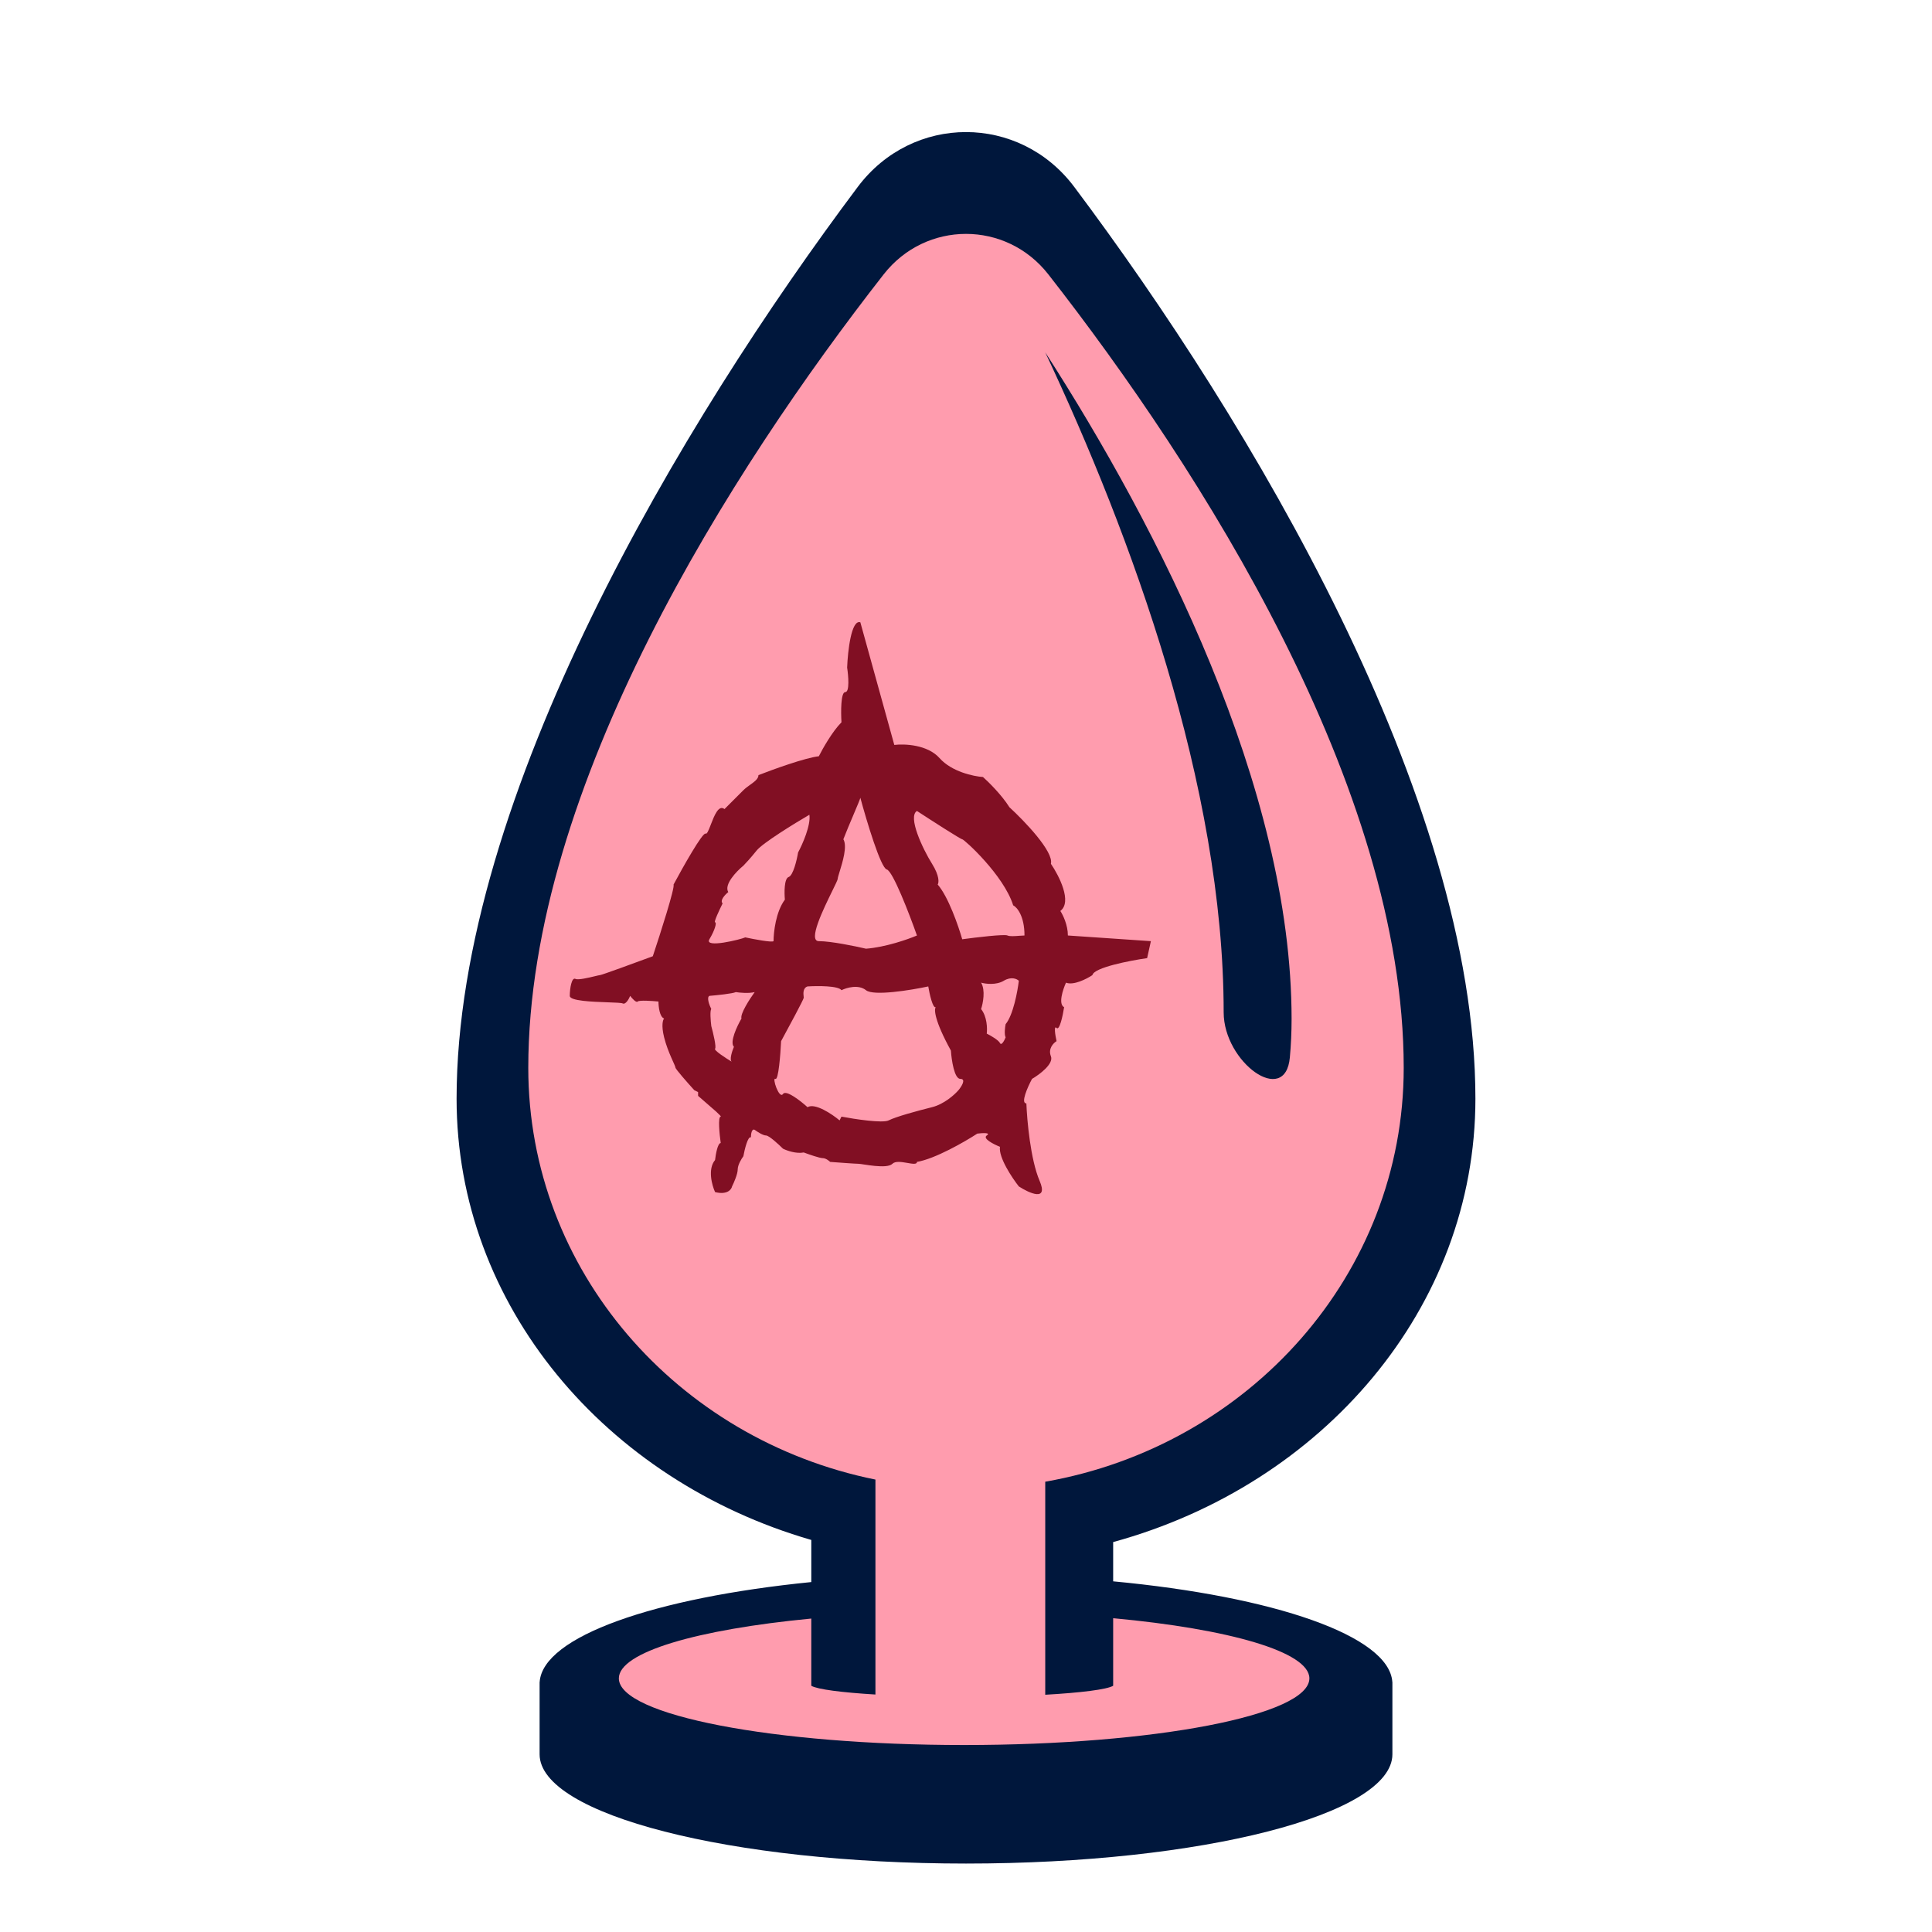
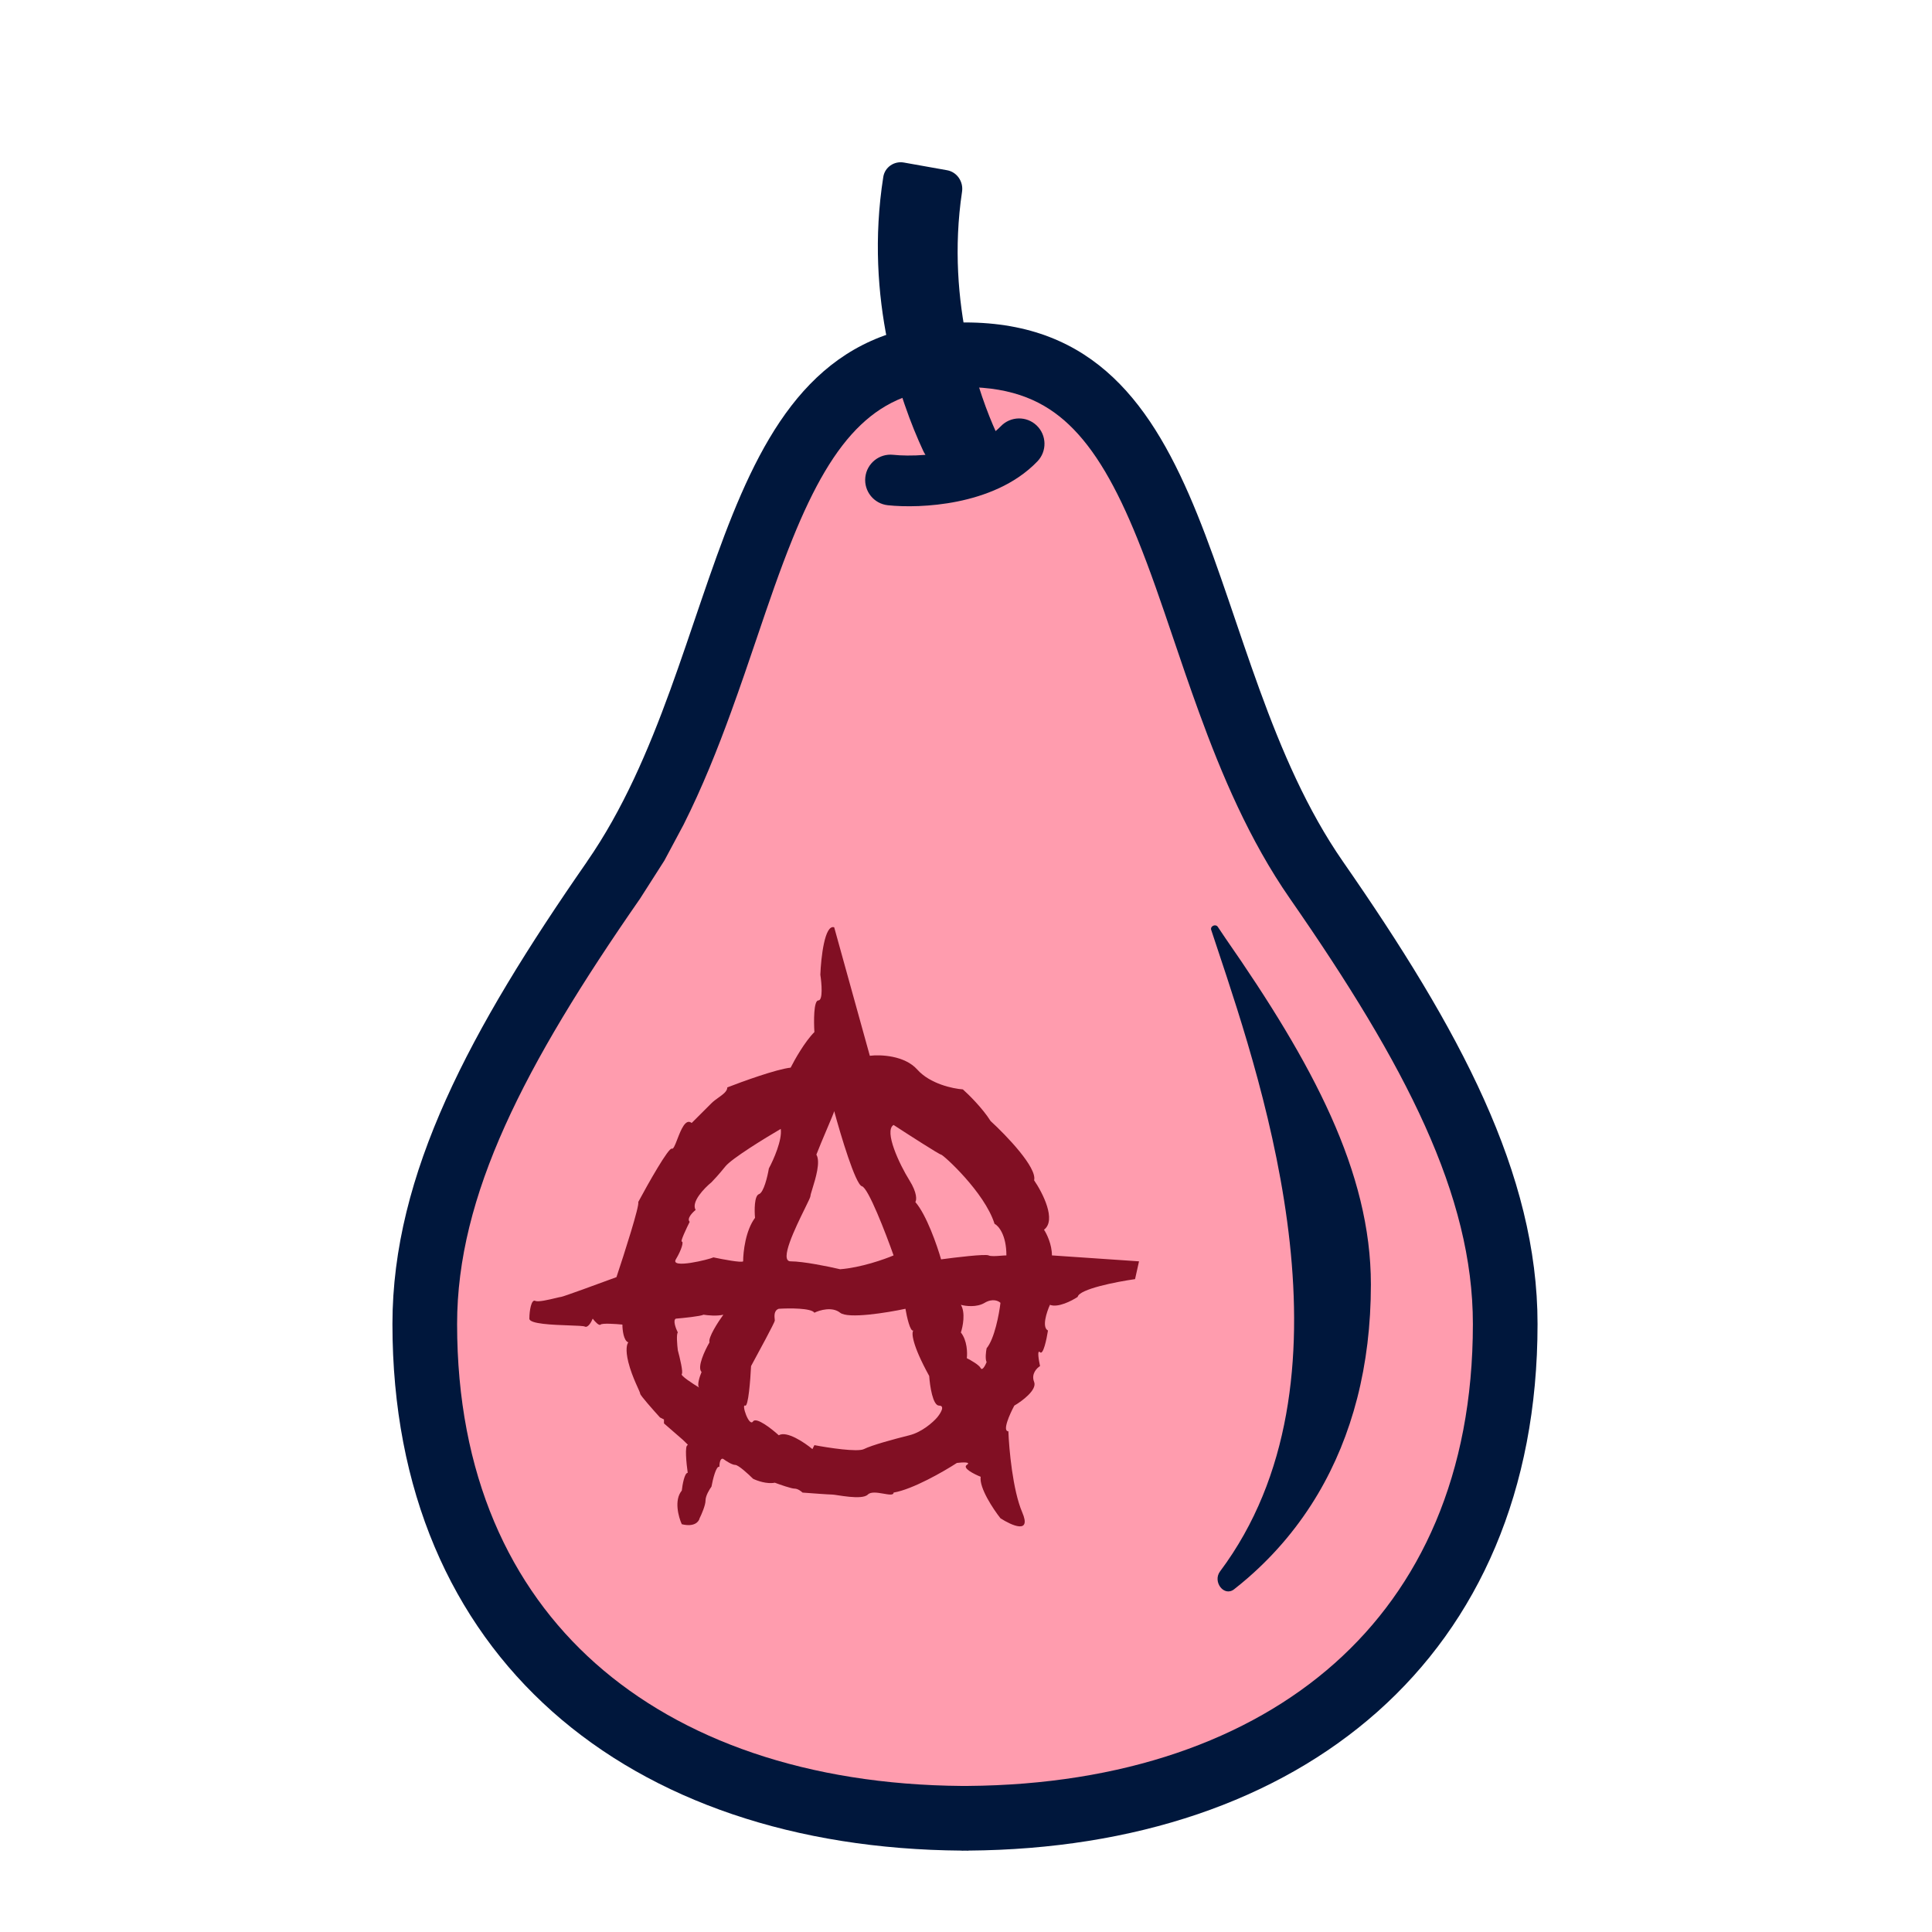
<svg xmlns="http://www.w3.org/2000/svg" width="512" height="512" viewBox="0 0 512 512" fill="none">
-   <path d="M295 408.665C350.544 393.456 391 346.604 391 291.163C391 211.135 331.178 111.533 284.692 49.541C270.153 30.153 241.847 30.153 227.308 49.541C180.822 111.533 121 211.135 121 291.163C121 345.936 160.487 392.327 215 408.102V419.263C173.423 423.413 143.799 433.689 143.016 445.764H143V464.905C143 480.898 193.592 493.862 256 493.862C318.408 493.862 369 480.898 369 464.905V445.764H368.984C368.189 433.497 337.624 423.085 295 419.069V408.665Z" fill="#00173C" />
-   <path d="M372 282.984C372 337.675 331.04 383.17 277 392.67V449.125C286.338 448.596 293.345 447.739 295 446.746V428.841C325.759 431.688 347 437.756 347 444.783C347 454.541 306.034 462.451 255.5 462.451C204.966 462.451 164 454.541 164 444.783C164 437.832 184.781 431.82 215 428.935V446.746C216.595 447.703 223.192 448.534 232 449.066V392.103C179.451 381.476 140 336.658 140 282.984C140 208.528 193.873 124.281 234.171 72.721C245.36 58.405 266.64 58.405 277.829 72.721C318.127 124.281 372 208.528 372 282.984Z" fill="#FF9CAE" />
-   <path d="M341.825 280.226C340.628 293.388 324.285 281.509 324.285 268.293C324.285 208.326 299.69 141.572 277 93.372C306.896 139.839 342.285 208.675 342.285 270.063C342.285 273.494 342.129 276.884 341.825 280.226Z" fill="#00173C" />
-   <path fill-rule="evenodd" clip-rule="evenodd" d="M237 197.415L228 164.915C225.6 164.115 224.667 172.582 224.5 176.915C224.833 179.082 225.2 183.415 224 183.415C222.8 183.415 222.833 188.749 223 191.415C220.6 193.815 218 198.415 217 200.415C213.4 200.815 204.833 203.915 201 205.415C201 206.395 199.933 207.162 198.775 207.994C198.16 208.435 197.52 208.895 197 209.415L192 214.415C190.441 213.168 189.271 216.198 188.369 218.534L188.268 218.796C187.768 220.085 187.353 221.092 187 220.915C186.2 220.515 181 229.749 178.5 234.415C178.9 235.215 175 247.415 173 253.415C168.5 255.082 159.4 258.415 159 258.415C158.856 258.415 158.341 258.539 157.657 258.704C155.958 259.112 153.213 259.772 152.5 259.415C151.5 258.915 151 261.915 151 263.915C151 265.265 156.92 265.476 161.078 265.624C163.081 265.696 164.675 265.753 165 265.915C165.8 266.315 166.667 264.749 167 263.915C167.5 264.582 168.6 265.815 169 265.415C169.4 265.015 172.833 265.249 174.5 265.415C174.5 266.749 174.8 269.515 176 269.915C175.667 270.249 175.2 271.715 176 274.915C177 278.915 179 282.415 179 282.915C179 283.315 182.333 287.082 184 288.915L185 289.415V290.415L189.812 294.606C190.709 295.46 191.187 295.915 191 295.915C190.2 295.915 190.667 300.582 191 302.915C190.2 302.915 189.667 305.915 189.5 307.415C187.5 309.815 188.667 314.082 189.5 315.915C192.7 316.715 193.833 315.249 194 314.415C194.5 313.415 195.5 311.115 195.5 309.915C195.5 308.715 196.5 307.082 197 306.415C197.333 304.582 198.2 301.015 199 301.415C199 300.582 199.2 299.015 200 299.415C200.667 299.915 202.2 300.915 203 300.915C203.8 300.915 206.333 303.249 207.5 304.415C208.5 304.915 211 305.815 213 305.415C214.333 305.915 217.2 306.915 218 306.915C218.8 306.915 219.667 307.582 220 307.915C222.167 308.082 226.7 308.415 227.5 308.415C228.5 308.415 235 309.915 236.5 308.415C238 306.915 243 309.415 243 307.915C247.8 307.115 255.667 302.582 259 300.415C260.333 300.249 262.7 300.115 261.5 300.915C260.3 301.715 263.333 303.249 265 303.915C264.6 306.715 268.167 312.082 270 314.415C272.833 316.249 277.9 318.515 275.5 312.915C273.1 307.315 272.167 296.915 272 292.415C270.4 292.415 272.333 288.082 273.5 285.915C275.5 284.749 279.3 281.915 278.5 279.915C277.7 277.915 279.167 276.415 280 275.915C279.667 274.415 279.2 271.615 280 272.415C280.8 273.215 281.667 269.082 282 266.915C280.4 266.115 281.667 262.249 282.5 260.415C284.5 261.215 288 259.415 289.5 258.415C289.9 256.415 299.333 254.582 304 253.915L305 249.415L283 247.915C283 245.115 281.667 242.415 281 241.415C284.2 239.015 280.667 232.082 278.5 228.915C279.3 225.715 271.5 217.582 267.5 213.915C265.5 210.715 262 207.249 260.5 205.915C258 205.749 252.2 204.515 249 200.915C245.8 197.315 239.667 197.082 237 197.415ZM235 230.415C233.4 230.015 229.667 217.582 228 211.415C228 211.622 227.157 213.611 226.159 215.969L226.158 215.971C225.22 218.184 224.145 220.721 223.5 222.415C224.596 224.242 223.29 228.471 222.506 231.006C222.218 231.941 222 232.646 222 232.915C222 233.175 221.395 234.409 220.568 236.095C218.206 240.912 214.037 249.415 217 249.415C220.2 249.415 226.667 250.749 229.5 251.415C234.7 251.015 240.667 248.915 243 247.915C241 242.249 236.6 230.815 235 230.415ZM266 259.915C264 261.115 261.167 260.749 260 260.415C261.2 262.415 260.5 265.915 260 267.415C261.6 269.415 261.667 272.582 261.5 273.915C262.5 274.415 264.6 275.615 265 276.415C265.4 277.215 266.167 275.749 266.5 274.915C266.1 274.115 266.333 272.249 266.5 271.415C268.5 269.015 269.667 262.749 270 259.915C269.5 259.415 268 258.715 266 259.915ZM200.5 225.415C202.1 223.415 210.5 218.249 214.5 215.915C214.9 218.715 212.667 223.749 211.5 225.915C211.167 227.915 210.2 232.015 209 232.415C207.8 232.815 207.833 236.582 208 238.415C205.6 241.615 205 247.082 205 249.415C204.6 249.815 199.833 248.915 197.5 248.415C196.5 248.915 186.5 251.415 188 248.915C189.5 246.415 190 244.415 189.5 244.415C189.1 244.415 190.667 241.082 191.5 239.415C190.7 238.615 192.167 237.082 193 236.415C191.8 234.415 195.167 230.915 197 229.415C197.5 228.915 198.9 227.415 200.5 225.415ZM188 263.915C190 263.749 194.2 263.315 195 262.915C196 263.082 198.4 263.315 200 262.915C198.667 264.749 196.1 268.715 196.5 269.915C195.333 271.915 193.3 276.215 194.5 277.415C194.014 278.55 193.244 280.883 193.938 281.378C192.254 280.364 189.105 278.31 189.5 277.915C189.9 277.515 189 273.749 188.5 271.915C188.333 270.582 188.1 267.815 188.5 267.415C188 266.415 187.2 264.315 188 263.915ZM243 214.915C246.833 217.415 254.6 222.415 255 222.415C255.5 222.415 266 231.915 268.5 239.915C269.5 240.415 271.5 242.715 271.5 247.915C271.142 247.915 270.656 247.953 270.131 247.994C268.943 248.085 267.555 248.193 267 247.915C266.2 247.515 258.667 248.415 255 248.915C254 245.415 251.3 237.615 248.5 234.415C248.833 233.915 249 232.115 247 228.915C244.5 224.915 240.5 216.415 243 214.915ZM214 261.415C216.667 261.249 222.2 261.215 223 262.415C224.333 261.749 227.5 260.815 229.5 262.415C231.5 264.015 241.333 262.415 246 261.415C246.333 263.415 247.2 267.315 248 266.915C247.5 267.415 247.6 270.415 252 278.415C252.167 280.915 252.9 285.915 254.5 285.915C256.1 285.915 254.833 287.915 254 288.915C253 290.082 250.2 292.615 247 293.415C243 294.415 237.5 295.915 235.5 296.915C233.9 297.715 226.5 296.582 223 295.915L222.5 296.915C220.5 295.249 216 292.215 214 293.415C212.167 291.749 208.3 288.715 207.5 289.915C206.5 291.415 204.5 285.415 205.5 285.915C206.3 286.315 206.833 279.415 207 275.915C209 272.249 213 264.815 213 264.415C213 264.337 212.988 264.223 212.973 264.083C212.893 263.328 212.734 261.837 214 261.415Z" fill="#810F23" />
+   <path d="M155.535 228.37C193.7 173.432 186.986 85.451 255.731 85.451C324.475 85.451 317.758 173.435 355.926 228.37C386.809 272.821 407.466 311.033 407.466 350.868C407.466 439.365 344.751 489.766 256.603 490.426L256.606 490.454C256.313 490.454 256.031 490.444 255.735 490.44C255.442 490.444 255.159 490.454 254.863 490.454V490.429C166.712 489.766 104 439.367 104 350.871C104.007 311.033 124.663 272.823 155.546 228.374L155.535 228.37Z" fill="#00173C" />
+   <path fill-rule="evenodd" clip-rule="evenodd" d="M193.727 188.72C190.169 198.501 186.124 208.655 181.145 218.561L176.071 228.05L169.619 238.151C138.809 282.496 121.143 316.824 121.136 350.874C121.136 390.799 135.129 420.652 157.763 440.783C180.663 461.151 214.039 472.986 254.992 473.294L255.495 473.298L256.475 473.29C297.426 472.984 330.801 461.15 353.702 440.782C376.337 420.65 390.33 390.795 390.33 350.868C390.33 316.824 372.666 282.496 341.854 238.147C331.038 222.58 323.701 205.126 317.733 188.722C315.168 181.672 312.954 175.14 310.844 168.915C307.736 159.747 304.855 151.246 301.411 142.74C295.856 129.017 290.177 119.058 283.249 112.509C276.941 106.546 268.742 102.586 255.731 102.586C242.72 102.586 234.52 106.546 228.212 112.509C221.284 119.058 215.605 129.016 210.049 142.739C206.605 151.245 203.723 159.747 200.615 168.915L200.614 168.92C198.505 175.143 196.291 181.673 193.727 188.72Z" fill="#FF9CAE" />
+   <path d="M244.635 119.424C244.818 119.82 245.027 120.193 245.256 120.54C241.806 120.827 238.754 120.745 236.71 120.528C233.019 120.135 229.709 122.809 229.317 126.499C228.924 130.19 231.598 133.5 235.288 133.892C239.665 134.358 246.574 134.345 253.735 132.896C260.815 131.465 268.979 128.459 274.926 122.264C277.497 119.586 277.41 115.333 274.732 112.762C272.055 110.192 267.801 110.279 265.231 112.956C264.8 113.405 264.337 113.833 263.844 114.241C260.07 105.879 250.467 80.743 254.952 50.8C255.351 48.141 253.619 45.581 250.972 45.11L239.538 43.075C236.965 42.617 234.488 44.303 234.081 46.884C228.981 79.253 238.584 106.386 244.635 119.424Z" fill="#00173C" />
+   <path d="M349.297 395.86C344.321 404.274 338.122 411.684 330.861 418.02L330.862 418.024C329.624 419.103 328.356 420.151 327.058 421.168C324.376 423.269 321.285 419.166 323.326 416.438C360.891 366.226 335.237 289.234 322.643 251.439C322.05 249.658 321.485 247.964 320.958 246.364C320.729 245.381 322.181 244.784 322.733 245.63C323.431 246.7 324.121 247.727 324.729 248.602C347.875 281.864 363.3 310.564 363.3 340.402C363.3 362.016 358.309 380.604 349.297 395.86Z" fill="#00173C" />
+   <path fill-rule="evenodd" clip-rule="evenodd" d="M230.512 279.792L221.07 245.746C218.552 244.908 217.573 253.777 217.398 258.317C217.748 260.587 218.132 265.126 216.873 265.126C215.614 265.126 215.649 270.713 215.824 273.507C213.306 276.021 210.579 280.84 209.53 282.935C205.753 283.354 196.765 286.602 192.744 288.173C192.744 289.199 191.624 290.003 190.409 290.874C189.764 291.337 189.093 291.818 188.547 292.363L183.301 297.601C181.666 296.295 180.439 299.468 179.492 301.916L179.386 302.19C178.862 303.54 178.426 304.595 178.056 304.41C177.217 303.991 171.761 313.664 169.138 318.553C169.558 319.391 165.466 332.171 163.368 338.457C158.647 340.203 149.1 343.695 148.68 343.695C148.53 343.695 147.989 343.824 147.271 343.997C145.489 344.425 142.609 345.116 141.861 344.742C140.812 344.219 140.287 347.361 140.287 349.456C140.287 350.87 146.499 351.092 150.86 351.247C152.962 351.322 154.634 351.381 154.975 351.552C155.814 351.971 156.724 350.329 157.073 349.456C157.598 350.155 158.752 351.447 159.172 351.028C159.591 350.609 163.193 350.853 164.942 351.028C164.942 352.425 165.257 355.323 166.515 355.742C166.166 356.091 165.676 357.628 166.515 360.98C167.565 365.17 169.663 368.837 169.663 369.361C169.663 369.78 173.16 373.726 174.908 375.646L175.958 376.17V377.217L181.006 381.608C181.947 382.502 182.449 382.979 182.252 382.979C181.413 382.979 181.903 387.868 182.252 390.312C181.413 390.312 180.853 393.455 180.679 395.026C178.58 397.541 179.804 402.01 180.679 403.931C184.036 404.769 185.225 403.232 185.4 402.359C185.924 401.312 186.973 398.902 186.973 397.645C186.973 396.388 188.022 394.677 188.547 393.979C188.897 392.058 189.806 388.322 190.645 388.741C190.645 387.868 190.855 386.227 191.694 386.646C192.394 387.17 194.002 388.217 194.842 388.217C195.681 388.217 198.339 390.661 199.563 391.884C200.612 392.407 203.235 393.35 205.333 392.931C206.732 393.455 209.739 394.503 210.579 394.503C211.418 394.503 212.327 395.201 212.677 395.55C214.95 395.725 219.706 396.074 220.545 396.074C221.594 396.074 228.414 397.645 229.987 396.074C231.561 394.503 236.807 397.121 236.807 395.55C241.843 394.712 250.096 389.963 253.593 387.693C254.992 387.519 257.475 387.379 256.216 388.217C254.957 389.055 258.139 390.661 259.888 391.36C259.468 394.293 263.21 399.915 265.133 402.359C268.106 404.28 273.421 406.655 270.903 400.788C268.385 394.922 267.406 384.027 267.231 379.313C265.553 379.313 267.581 374.773 268.805 372.503C270.903 371.281 274.89 368.313 274.051 366.218C273.211 364.123 274.75 362.551 275.624 362.027C275.275 360.456 274.785 357.523 275.624 358.361C276.464 359.199 277.373 354.869 277.723 352.599C276.044 351.761 277.373 347.711 278.247 345.79C280.345 346.628 284.017 344.742 285.591 343.695C286.011 341.6 295.907 339.679 300.803 338.981L301.852 334.267L278.772 332.695C278.772 329.762 277.373 326.933 276.673 325.886C280.031 323.372 276.324 316.108 274.051 312.791C274.89 309.439 266.707 300.919 262.51 297.077C260.412 293.725 256.74 290.094 255.166 288.697C252.544 288.522 246.459 287.23 243.101 283.459C239.744 279.688 233.31 279.443 230.512 279.792ZM228.414 314.363C226.735 313.943 222.818 300.919 221.07 294.458C221.07 294.675 220.186 296.758 219.138 299.229L219.137 299.23C218.154 301.549 217.026 304.207 216.349 305.982C217.499 307.895 216.128 312.325 215.307 314.982C215.004 315.961 214.775 316.699 214.775 316.981C214.775 317.253 214.14 318.546 213.273 320.313C210.795 325.358 206.421 334.267 209.53 334.267C212.887 334.267 219.671 335.663 222.644 336.362C228.099 335.943 234.359 333.743 236.807 332.695C234.709 326.759 230.092 314.782 228.414 314.363ZM260.937 345.266C258.838 346.523 255.866 346.139 254.642 345.79C255.901 347.885 255.166 351.552 254.642 353.123C256.32 355.218 256.39 358.536 256.216 359.932C257.265 360.456 259.468 361.713 259.887 362.551C260.307 363.389 261.111 361.853 261.461 360.98C261.042 360.142 261.286 358.186 261.461 357.313C263.559 354.799 264.783 348.234 265.133 345.266C264.609 344.742 263.035 344.009 260.937 345.266ZM192.219 309.125C193.898 307.029 202.71 301.617 206.907 299.173C207.326 302.106 204.983 307.379 203.759 309.648C203.41 311.744 202.395 316.039 201.137 316.458C199.878 316.877 199.913 320.823 200.087 322.743C197.57 326.095 196.94 331.822 196.94 334.267C196.52 334.686 191.52 333.743 189.072 333.219C188.022 333.743 177.531 336.362 179.105 333.743C180.679 331.124 181.203 329.029 180.679 329.029C180.259 329.029 181.903 325.537 182.777 323.791C181.938 322.953 183.476 321.346 184.351 320.648C183.092 318.553 186.624 314.886 188.547 313.315C189.072 312.791 190.54 311.22 192.219 309.125ZM179.105 349.456C181.203 349.282 185.61 348.828 186.449 348.409C187.498 348.584 190.016 348.828 191.694 348.409C190.296 350.33 187.603 354.485 188.022 355.742C186.799 357.837 184.665 362.342 185.924 363.599C185.414 364.788 184.606 367.232 185.334 367.75C183.568 366.688 180.264 364.537 180.679 364.123C181.098 363.704 180.154 359.758 179.629 357.837C179.455 356.44 179.21 353.542 179.629 353.123C179.105 352.075 178.266 349.875 179.105 349.456ZM236.807 298.125C240.828 300.744 248.977 305.982 249.396 305.982C249.921 305.982 260.937 315.934 263.559 324.315C264.609 324.838 266.707 327.248 266.707 332.695C266.332 332.695 265.822 332.735 265.271 332.777C264.024 332.873 262.568 332.986 261.986 332.695C261.146 332.276 253.243 333.219 249.396 333.743C248.347 330.076 245.514 321.905 242.577 318.553C242.927 318.029 243.101 316.143 241.003 312.791C238.38 308.601 234.184 299.696 236.807 298.125ZM206.382 346.838C209.18 346.663 214.985 346.628 215.824 347.885C217.223 347.187 220.545 346.209 222.644 347.885C224.742 349.561 235.058 347.885 239.954 346.838C240.304 348.933 241.213 353.018 242.052 352.599C241.528 353.123 241.633 356.266 246.249 364.646C246.424 367.265 247.193 372.503 248.872 372.503C250.55 372.503 249.221 374.599 248.347 375.646C247.298 376.868 244.361 379.522 241.003 380.36C236.807 381.408 231.037 382.979 228.938 384.027C227.26 384.865 219.496 383.678 215.824 382.979L215.3 384.027C213.202 382.281 208.48 379.103 206.382 380.36C204.459 378.614 200.402 375.437 199.563 376.694C198.514 378.265 196.416 371.98 197.465 372.503C198.304 372.922 198.863 365.694 199.038 362.028C201.137 358.186 205.333 350.399 205.333 349.98C205.333 349.899 205.32 349.779 205.305 349.632C205.22 348.841 205.054 347.28 206.382 346.838Z" fill="#810F23" />
</svg>
